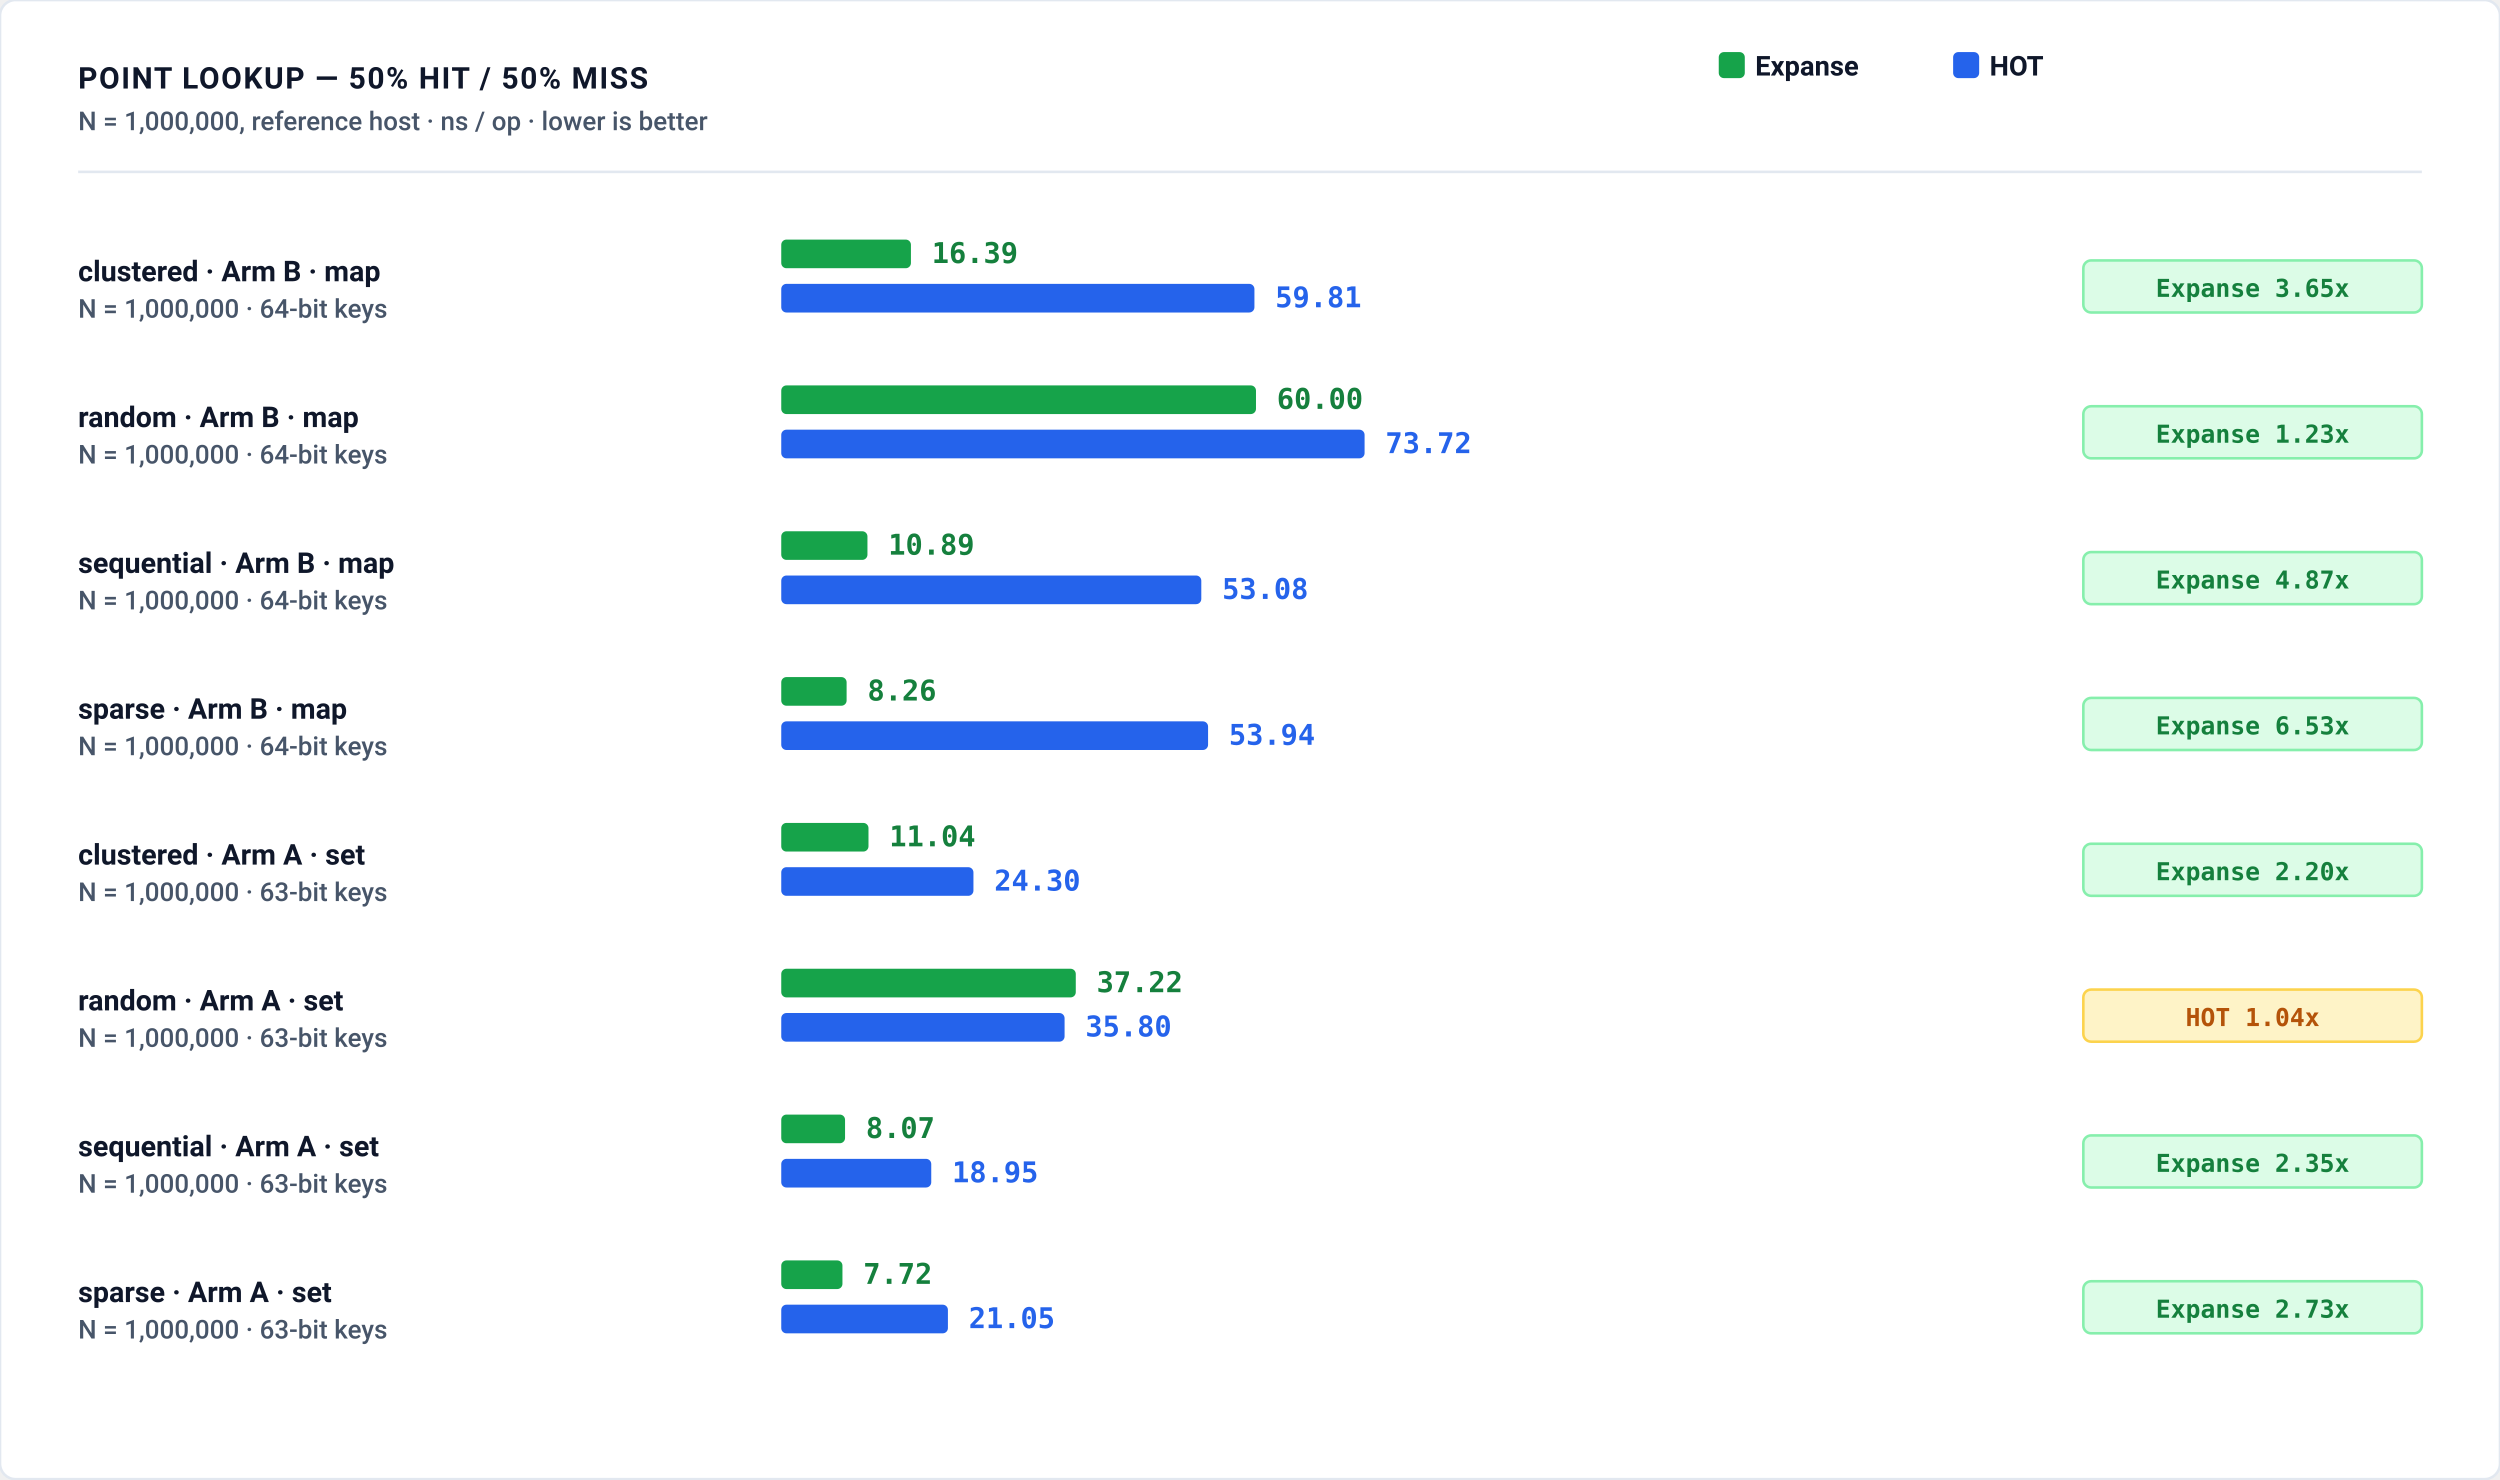
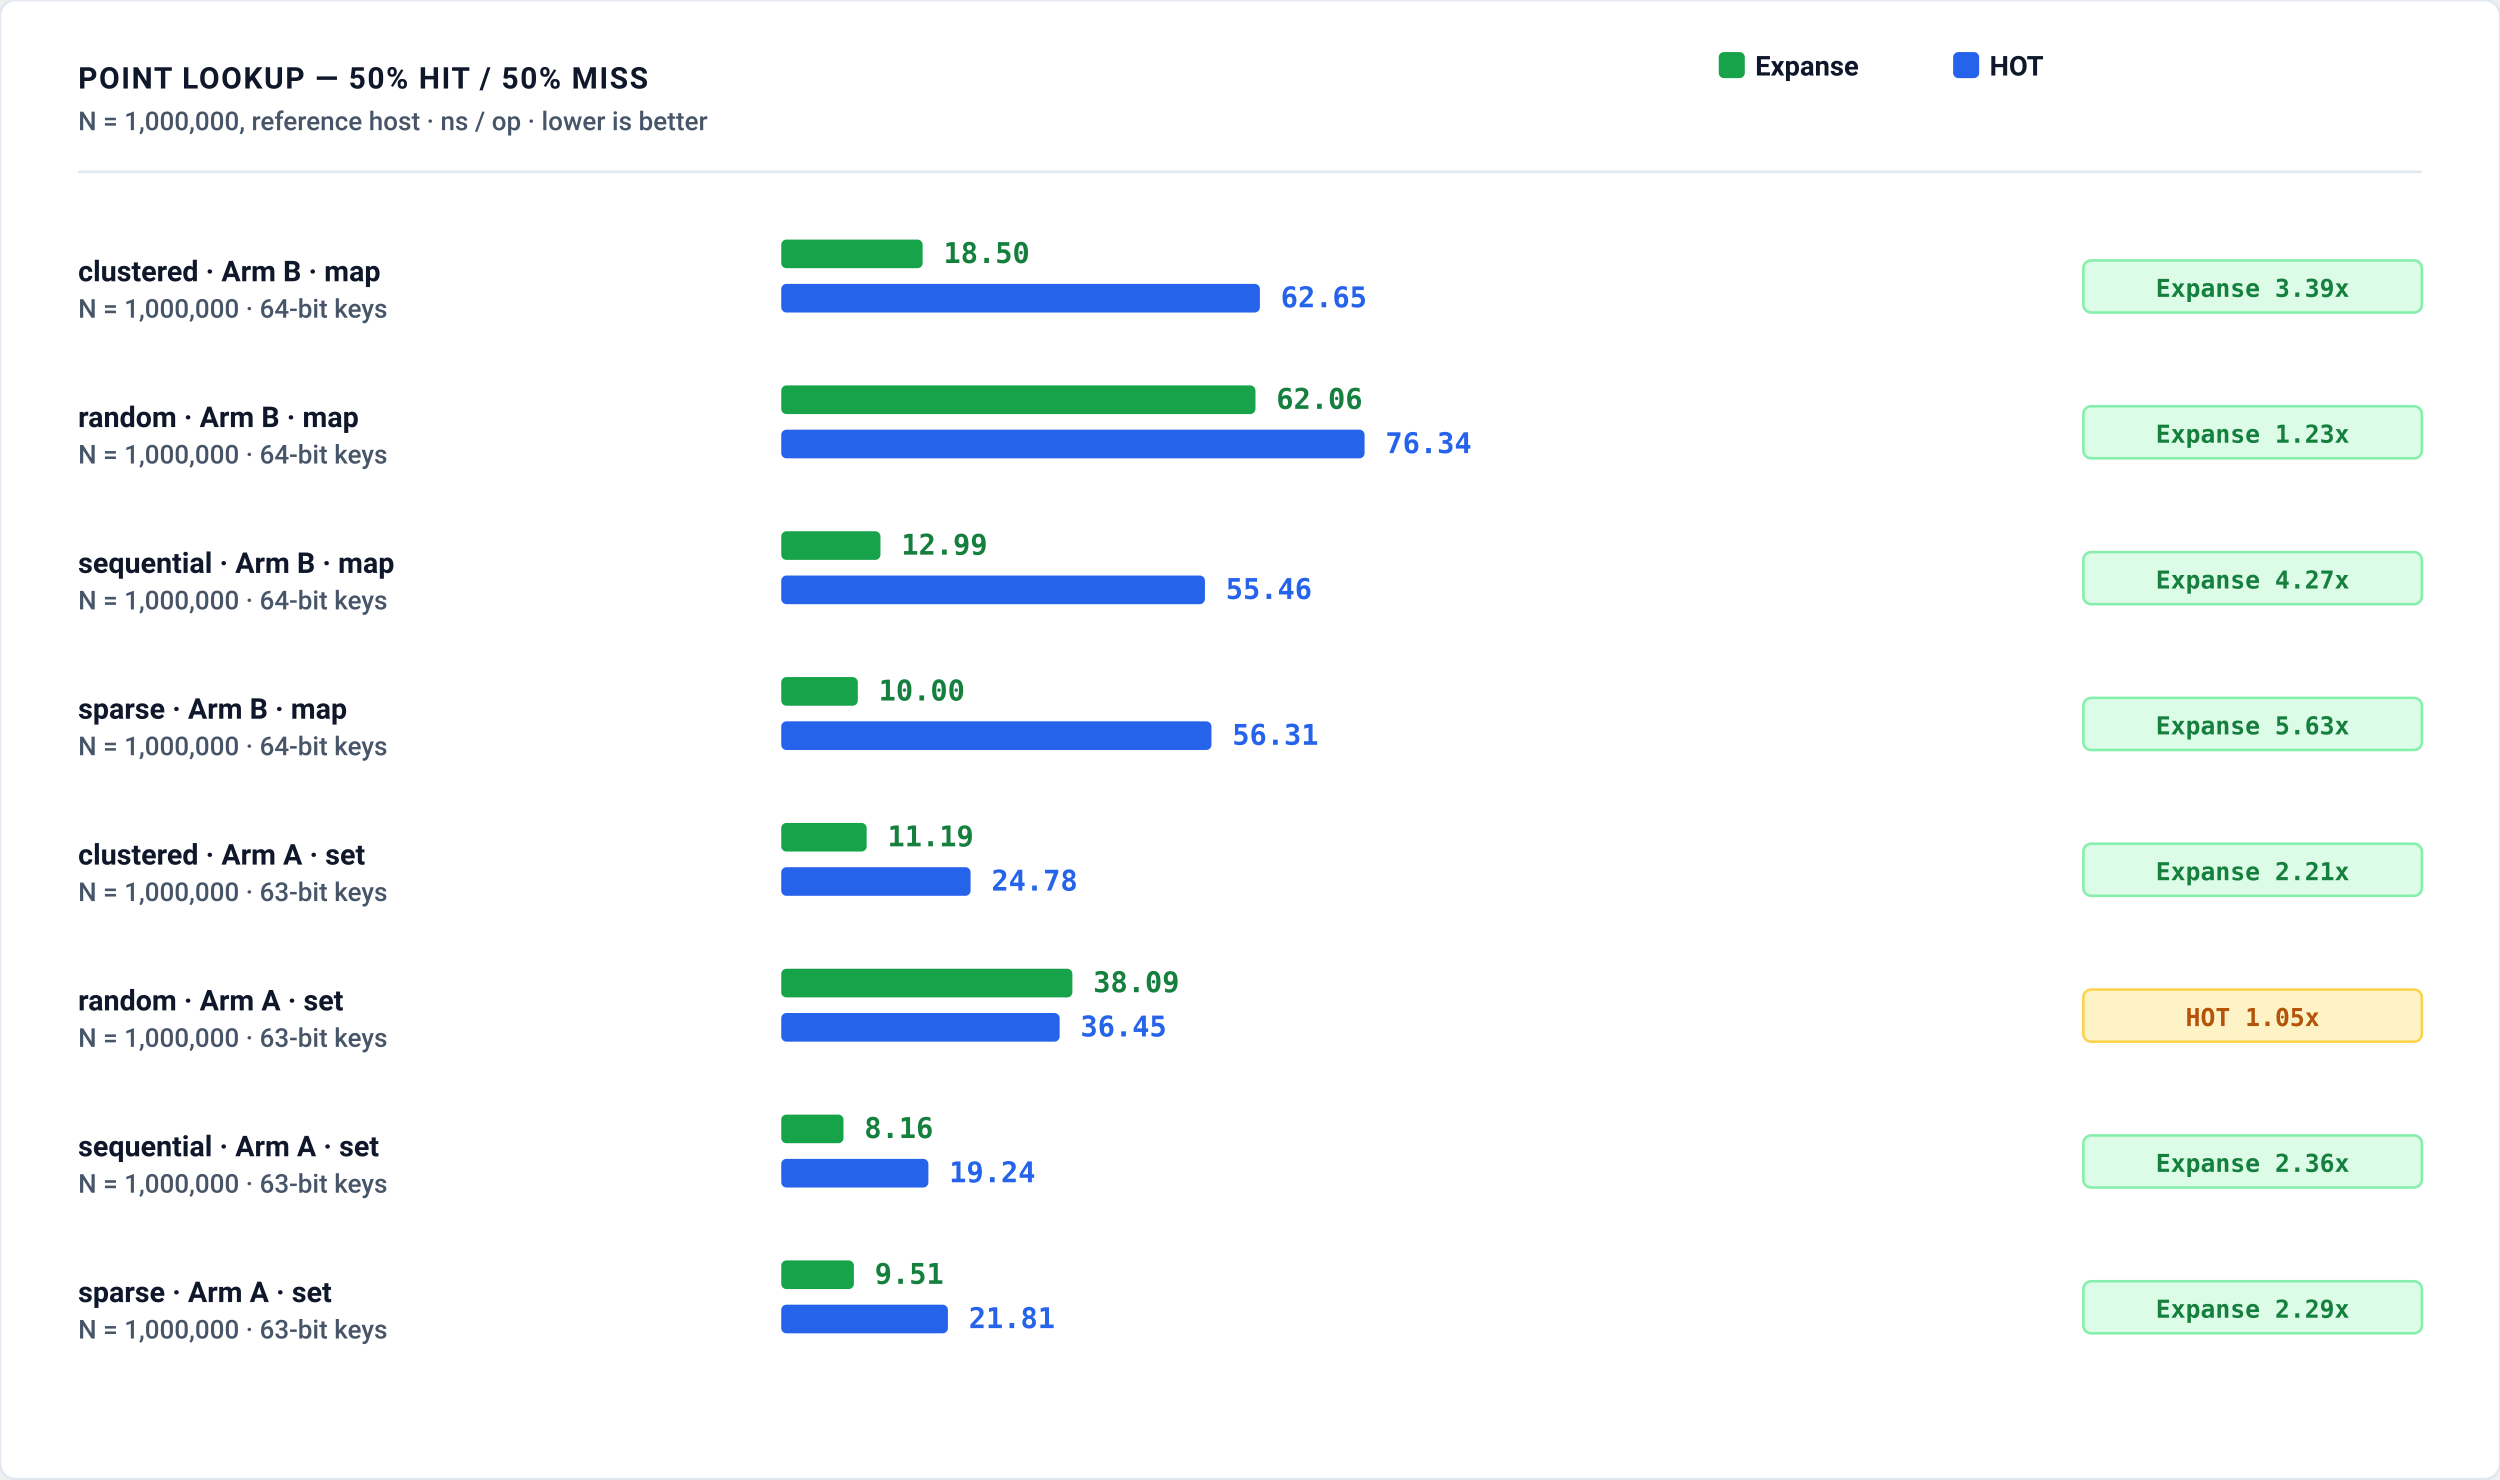
<svg xmlns="http://www.w3.org/2000/svg" role="img" viewBox="0 0 960 568" width="100%" height="100%">
  <defs>
    <style>
      .bg { fill: #ffffff; }
      .border { stroke: #e2e8f0; stroke-width: 1px; fill: none; }
      .grid { stroke: #f1f5f9; stroke-width: 1px; stroke-dasharray: 2,3; }
      .axis { stroke: #cbd5e1; stroke-width: 1.5px; }
      .divider { stroke: #e2e8f0; stroke-width: 1px; }

      .t-title { font-family: -apple-system, BlinkMacSystemFont, "Segoe UI", Roboto, Helvetica, Arial, sans-serif; font-size: 11.5px; font-weight: 700; letter-spacing: 0.6px; fill: #0f172a; text-transform: uppercase; }
      .t-sub { font-family: -apple-system, BlinkMacSystemFont, "Segoe UI", Roboto, Helvetica, Arial, sans-serif; font-size: 10px; font-weight: 500; fill: #475569; }
      .t-unit { font-family: ui-monospace, SFMono-Regular, Menlo, Monaco, Consolas, monospace; font-size: 10px; font-weight: 600; fill: #475569; }
      .t-axis-label { font-family: ui-monospace, SFMono-Regular, Menlo, Monaco, Consolas, monospace; font-size: 9.5px; font-weight: 500; fill: #64748b; }
      .t-bar-label { font-family: -apple-system, BlinkMacSystemFont, "Segoe UI", Roboto, Helvetica, Arial, sans-serif; font-size: 11px; font-weight: 700; fill: #0f172a; }
      .t-legend { font-family: -apple-system, BlinkMacSystemFont, "Segoe UI", Roboto, Helvetica, Arial, sans-serif; font-size: 10.5px; font-weight: 600; fill: #0f172a; }

      .t-val-accent { font-family: ui-monospace, SFMono-Regular, Menlo, Monaco, Consolas, monospace; font-size: 11px; font-weight: 700; fill: #15803d; }
      .t-val-blue { font-family: ui-monospace, SFMono-Regular, Menlo, Monaco, Consolas, monospace; font-size: 11px; font-weight: 600; fill: #2563eb; }
      .t-note { font-family: -apple-system, BlinkMacSystemFont, "Segoe UI", Roboto, Helvetica, Arial, sans-serif; font-size: 9.5px; font-weight: 500; fill: #64748b; }

      .b-expanse { fill: #16a34a; }
      .b-art { fill: #2563eb; }
      .b-hot { fill: #2563eb; }
      .b-btree { fill: #d97706; }
      .b-hashmap { fill: #7c3aed; }

      .badge-win { fill: #dcfce7; stroke: #86efac; stroke-width: 1px; }
      .badge-win-text { font-family: ui-monospace, SFMono-Regular, Menlo, Monaco, Consolas, monospace; font-size: 9.5px; font-weight: 700; fill: #15803d; text-anchor: middle; }
      .badge-loss { fill: #fef3c7; stroke: #fcd34d; stroke-width: 1px; }
      .badge-loss-text { font-family: ui-monospace, SFMono-Regular, Menlo, Monaco, Consolas, monospace; font-size: 9.5px; font-weight: 700; fill: #b45309; text-anchor: middle; }

      @media (prefers-color-scheme: dark) {
        .bg { fill: #0d1117; }
        .border { stroke: #30363d; }
        .grid { stroke: #21262d; }
        .axis { stroke: #484f58; }
        .divider { stroke: #21262d; }
        .t-title { fill: #f0f6fc; }
        .t-sub { fill: #94a3b8; }
        .t-unit { fill: #94a3b8; }
        .t-axis-label { fill: #94a3b8; }
        .t-bar-label { fill: #f8fafc; }
        .t-legend { fill: #f8fafc; }
        .t-val-accent { fill: #4ade80; }
        .t-val-blue { fill: #38bdf8; }
        .t-note { fill: #94a3b8; }
        .b-expanse { fill: #22c55e; }
        .b-art { fill: #3b82f6; }
        .b-hot { fill: #3b82f6; }
        .b-btree { fill: #f59e0b; }
        .b-hashmap { fill: #a855f7; }
        .badge-win { fill: #052e16; stroke: #166534; }
        .badge-win-text { fill: #4ade80; }
        .badge-loss { fill: #451a03; stroke: #92400e; }
        .badge-loss-text { fill: #fbbf24; }
      }

      :root[data-theme="dark"] .bg, [data-theme="dark"] .bg { fill: #0d1117; }
      :root[data-theme="dark"] .border, [data-theme="dark"] .border { stroke: #30363d; }
      :root[data-theme="dark"] .grid, [data-theme="dark"] .grid { stroke: #21262d; }
      :root[data-theme="dark"] .axis, [data-theme="dark"] .axis { stroke: #484f58; }
      :root[data-theme="dark"] .divider, [data-theme="dark"] .divider { stroke: #21262d; }
      :root[data-theme="dark"] .t-title, [data-theme="dark"] .t-title { fill: #f0f6fc; }
      :root[data-theme="dark"] .t-sub, [data-theme="dark"] .t-sub { fill: #94a3b8; }
      :root[data-theme="dark"] .t-unit, [data-theme="dark"] .t-unit { fill: #94a3b8; }
      :root[data-theme="dark"] .t-axis-label, [data-theme="dark"] .t-axis-label { fill: #94a3b8; }
      :root[data-theme="dark"] .t-bar-label, [data-theme="dark"] .t-bar-label { fill: #f8fafc; }
      :root[data-theme="dark"] .t-legend, [data-theme="dark"] .t-legend { fill: #f8fafc; }
      :root[data-theme="dark"] .t-val-accent, [data-theme="dark"] .t-val-accent { fill: #4ade80; }
      :root[data-theme="dark"] .t-val-blue, [data-theme="dark"] .t-val-blue { fill: #38bdf8; }
      :root[data-theme="dark"] .t-note, [data-theme="dark"] .t-note { fill: #94a3b8; }
      :root[data-theme="dark"] .b-expanse, [data-theme="dark"] .b-expanse { fill: #22c55e; }
      :root[data-theme="dark"] .b-art, [data-theme="dark"] .b-art { fill: #3b82f6; }
      :root[data-theme="dark"] .b-hot, [data-theme="dark"] .b-hot { fill: #3b82f6; }
      :root[data-theme="dark"] .b-btree, [data-theme="dark"] .b-btree { fill: #f59e0b; }
      :root[data-theme="dark"] .b-hashmap, [data-theme="dark"] .b-hashmap { fill: #a855f7; }
      :root[data-theme="dark"] .badge-win, [data-theme="dark"] .badge-win { fill: #052e16; stroke: #166534; }
      :root[data-theme="dark"] .badge-win-text, [data-theme="dark"] .badge-win-text { fill: #4ade80; }
      :root[data-theme="dark"] .badge-loss, [data-theme="dark"] .badge-loss { fill: #451a03; stroke: #92400e; }
      :root[data-theme="dark"] .badge-loss-text, [data-theme="dark"] .badge-loss-text { fill: #fbbf24; }
    </style>
  </defs>
  <rect width="100%" height="100%" class="bg" rx="6" />
  <rect width="100%" height="100%" class="border" rx="6" />
  <text x="30" y="34" class="t-title">POINT LOOKUP — 50% HIT / 50% MISS</text>
  <text x="30" y="50" class="t-sub">N = 1,000,000, reference host · ns / op · lower is better</text>
  <g transform="translate(660, 20)">
    <rect x="0" y="0" width="10" height="10" rx="2" class="b-expanse" />
    <text x="14" y="9" class="t-legend">Expanse</text>
    <rect x="90" y="0" width="10" height="10" rx="2" class="b-hot" />
    <text x="104" y="9" class="t-legend">HOT</text>
  </g>
  <line x1="30" y1="66" x2="930" y2="66" class="divider" />
  <text x="30" y="108" class="t-bar-label">clustered · Arm B · map</text>
  <text x="30" y="122" class="t-sub">N = 1,000,000 · 64-bit keys</text>
-   <rect x="300" y="92" width="49.8" height="11" rx="2" class="b-expanse" />
-   <text x="357.8" y="101" class="t-val-accent">16.39</text>
-   <rect x="300" y="109" width="181.7" height="11" rx="2" class="b-hot" />
-   <text x="489.7" y="118" class="t-val-blue">59.81</text>
+   <rect x="300" y="92" width="54.3" height="11" rx="2" class="b-expanse" />
+   <text x="362.3" y="101" class="t-val-accent">18.50</text>
+   <rect x="300" y="109" width="183.8" height="11" rx="2" class="b-hot" />
+   <text x="491.8" y="118" class="t-val-blue">62.65</text>
  <rect x="800" y="100" width="130" height="20" rx="3" class="badge-win" />
-   <text x="865" y="114" class="badge-win-text">Expanse 3.65x</text>
+   <text x="865" y="114" class="badge-win-text">Expanse 3.39x</text>
  <text x="30" y="164" class="t-bar-label">random · Arm B · map</text>
  <text x="30" y="178" class="t-sub">N = 1,000,000 · 64-bit keys</text>
-   <rect x="300" y="148" width="182.3" height="11" rx="2" class="b-expanse" />
-   <text x="490.3" y="157" class="t-val-accent">60.00</text>
+   <rect x="300" y="148" width="182.1" height="11" rx="2" class="b-expanse" />
+   <text x="490.1" y="157" class="t-val-accent">62.06</text>
  <rect x="300" y="165" width="224.0" height="11" rx="2" class="b-hot" />
-   <text x="532.0" y="174" class="t-val-blue">73.72</text>
+   <text x="532.0" y="174" class="t-val-blue">76.34</text>
  <rect x="800" y="156" width="130" height="20" rx="3" class="badge-win" />
  <text x="865" y="170" class="badge-win-text">Expanse 1.23x</text>
  <text x="30" y="220" class="t-bar-label">sequential · Arm B · map</text>
  <text x="30" y="234" class="t-sub">N = 1,000,000 · 64-bit keys</text>
-   <rect x="300" y="204" width="33.1" height="11" rx="2" class="b-expanse" />
-   <text x="341.1" y="213" class="t-val-accent">10.89</text>
-   <rect x="300" y="221" width="161.3" height="11" rx="2" class="b-hot" />
-   <text x="469.3" y="230" class="t-val-blue">53.08</text>
+   <rect x="300" y="204" width="38.1" height="11" rx="2" class="b-expanse" />
+   <text x="346.1" y="213" class="t-val-accent">12.99</text>
+   <rect x="300" y="221" width="162.7" height="11" rx="2" class="b-hot" />
+   <text x="470.7" y="230" class="t-val-blue">55.46</text>
  <rect x="800" y="212" width="130" height="20" rx="3" class="badge-win" />
-   <text x="865" y="226" class="badge-win-text">Expanse 4.87x</text>
+   <text x="865" y="226" class="badge-win-text">Expanse 4.27x</text>
  <text x="30" y="276" class="t-bar-label">sparse · Arm B · map</text>
  <text x="30" y="290" class="t-sub">N = 1,000,000 · 64-bit keys</text>
-   <rect x="300" y="260" width="25.1" height="11" rx="2" class="b-expanse" />
-   <text x="333.1" y="269" class="t-val-accent">8.26</text>
-   <rect x="300" y="277" width="163.9" height="11" rx="2" class="b-hot" />
-   <text x="471.9" y="286" class="t-val-blue">53.94</text>
+   <rect x="300" y="260" width="29.4" height="11" rx="2" class="b-expanse" />
+   <text x="337.4" y="269" class="t-val-accent">10.00</text>
+   <rect x="300" y="277" width="165.2" height="11" rx="2" class="b-hot" />
+   <text x="473.2" y="286" class="t-val-blue">56.31</text>
  <rect x="800" y="268" width="130" height="20" rx="3" class="badge-win" />
-   <text x="865" y="282" class="badge-win-text">Expanse 6.53x</text>
+   <text x="865" y="282" class="badge-win-text">Expanse 5.63x</text>
  <text x="30" y="332" class="t-bar-label">clustered · Arm A · set</text>
  <text x="30" y="346" class="t-sub">N = 1,000,000 · 63-bit keys</text>
-   <rect x="300" y="316" width="33.5" height="11" rx="2" class="b-expanse" />
-   <text x="341.5" y="325" class="t-val-accent">11.04</text>
-   <rect x="300" y="333" width="73.8" height="11" rx="2" class="b-hot" />
-   <text x="381.8" y="342" class="t-val-blue">24.30</text>
+   <rect x="300" y="316" width="32.8" height="11" rx="2" class="b-expanse" />
+   <text x="340.8" y="325" class="t-val-accent">11.19</text>
+   <rect x="300" y="333" width="72.7" height="11" rx="2" class="b-hot" />
+   <text x="380.7" y="342" class="t-val-blue">24.78</text>
  <rect x="800" y="324" width="130" height="20" rx="3" class="badge-win" />
-   <text x="865" y="338" class="badge-win-text">Expanse 2.20x</text>
+   <text x="865" y="338" class="badge-win-text">Expanse 2.21x</text>
  <text x="30" y="388" class="t-bar-label">random · Arm A · set</text>
  <text x="30" y="402" class="t-sub">N = 1,000,000 · 63-bit keys</text>
-   <rect x="300" y="372" width="113.1" height="11" rx="2" class="b-expanse" />
-   <text x="421.1" y="381" class="t-val-accent">37.22</text>
-   <rect x="300" y="389" width="108.8" height="11" rx="2" class="b-hot" />
-   <text x="416.8" y="398" class="t-val-blue">35.80</text>
+   <rect x="300" y="372" width="111.8" height="11" rx="2" class="b-expanse" />
+   <text x="419.8" y="381" class="t-val-accent">38.09</text>
+   <rect x="300" y="389" width="106.9" height="11" rx="2" class="b-hot" />
+   <text x="414.9" y="398" class="t-val-blue">36.45</text>
  <rect x="800" y="380" width="130" height="20" rx="3" class="badge-loss" />
-   <text x="865" y="394" class="badge-loss-text">HOT 1.04x</text>
+   <text x="865" y="394" class="badge-loss-text">HOT 1.05x</text>
  <text x="30" y="444" class="t-bar-label">sequential · Arm A · set</text>
  <text x="30" y="458" class="t-sub">N = 1,000,000 · 63-bit keys</text>
-   <rect x="300" y="428" width="24.5" height="11" rx="2" class="b-expanse" />
-   <text x="332.5" y="437" class="t-val-accent">8.07</text>
-   <rect x="300" y="445" width="57.6" height="11" rx="2" class="b-hot" />
-   <text x="365.6" y="454" class="t-val-blue">18.95</text>
+   <rect x="300" y="428" width="23.9" height="11" rx="2" class="b-expanse" />
+   <text x="331.9" y="437" class="t-val-accent">8.16</text>
+   <rect x="300" y="445" width="56.5" height="11" rx="2" class="b-hot" />
+   <text x="364.5" y="454" class="t-val-blue">19.24</text>
  <rect x="800" y="436" width="130" height="20" rx="3" class="badge-win" />
-   <text x="865" y="450" class="badge-win-text">Expanse 2.35x</text>
+   <text x="865" y="450" class="badge-win-text">Expanse 2.36x</text>
  <text x="30" y="500" class="t-bar-label">sparse · Arm A · set</text>
  <text x="30" y="514" class="t-sub">N = 1,000,000 · 63-bit keys</text>
-   <rect x="300" y="484" width="23.5" height="11" rx="2" class="b-expanse" />
-   <text x="331.5" y="493" class="t-val-accent">7.72</text>
+   <rect x="300" y="484" width="27.9" height="11" rx="2" class="b-expanse" />
+   <text x="335.9" y="493" class="t-val-accent">9.51</text>
  <rect x="300" y="501" width="64.0" height="11" rx="2" class="b-hot" />
-   <text x="372.0" y="510" class="t-val-blue">21.05</text>
+   <text x="372.0" y="510" class="t-val-blue">21.81</text>
  <rect x="800" y="492" width="130" height="20" rx="3" class="badge-win" />
-   <text x="865" y="506" class="badge-win-text">Expanse 2.73x</text>
+   <text x="865" y="506" class="badge-win-text">Expanse 2.29x</text>
</svg>
